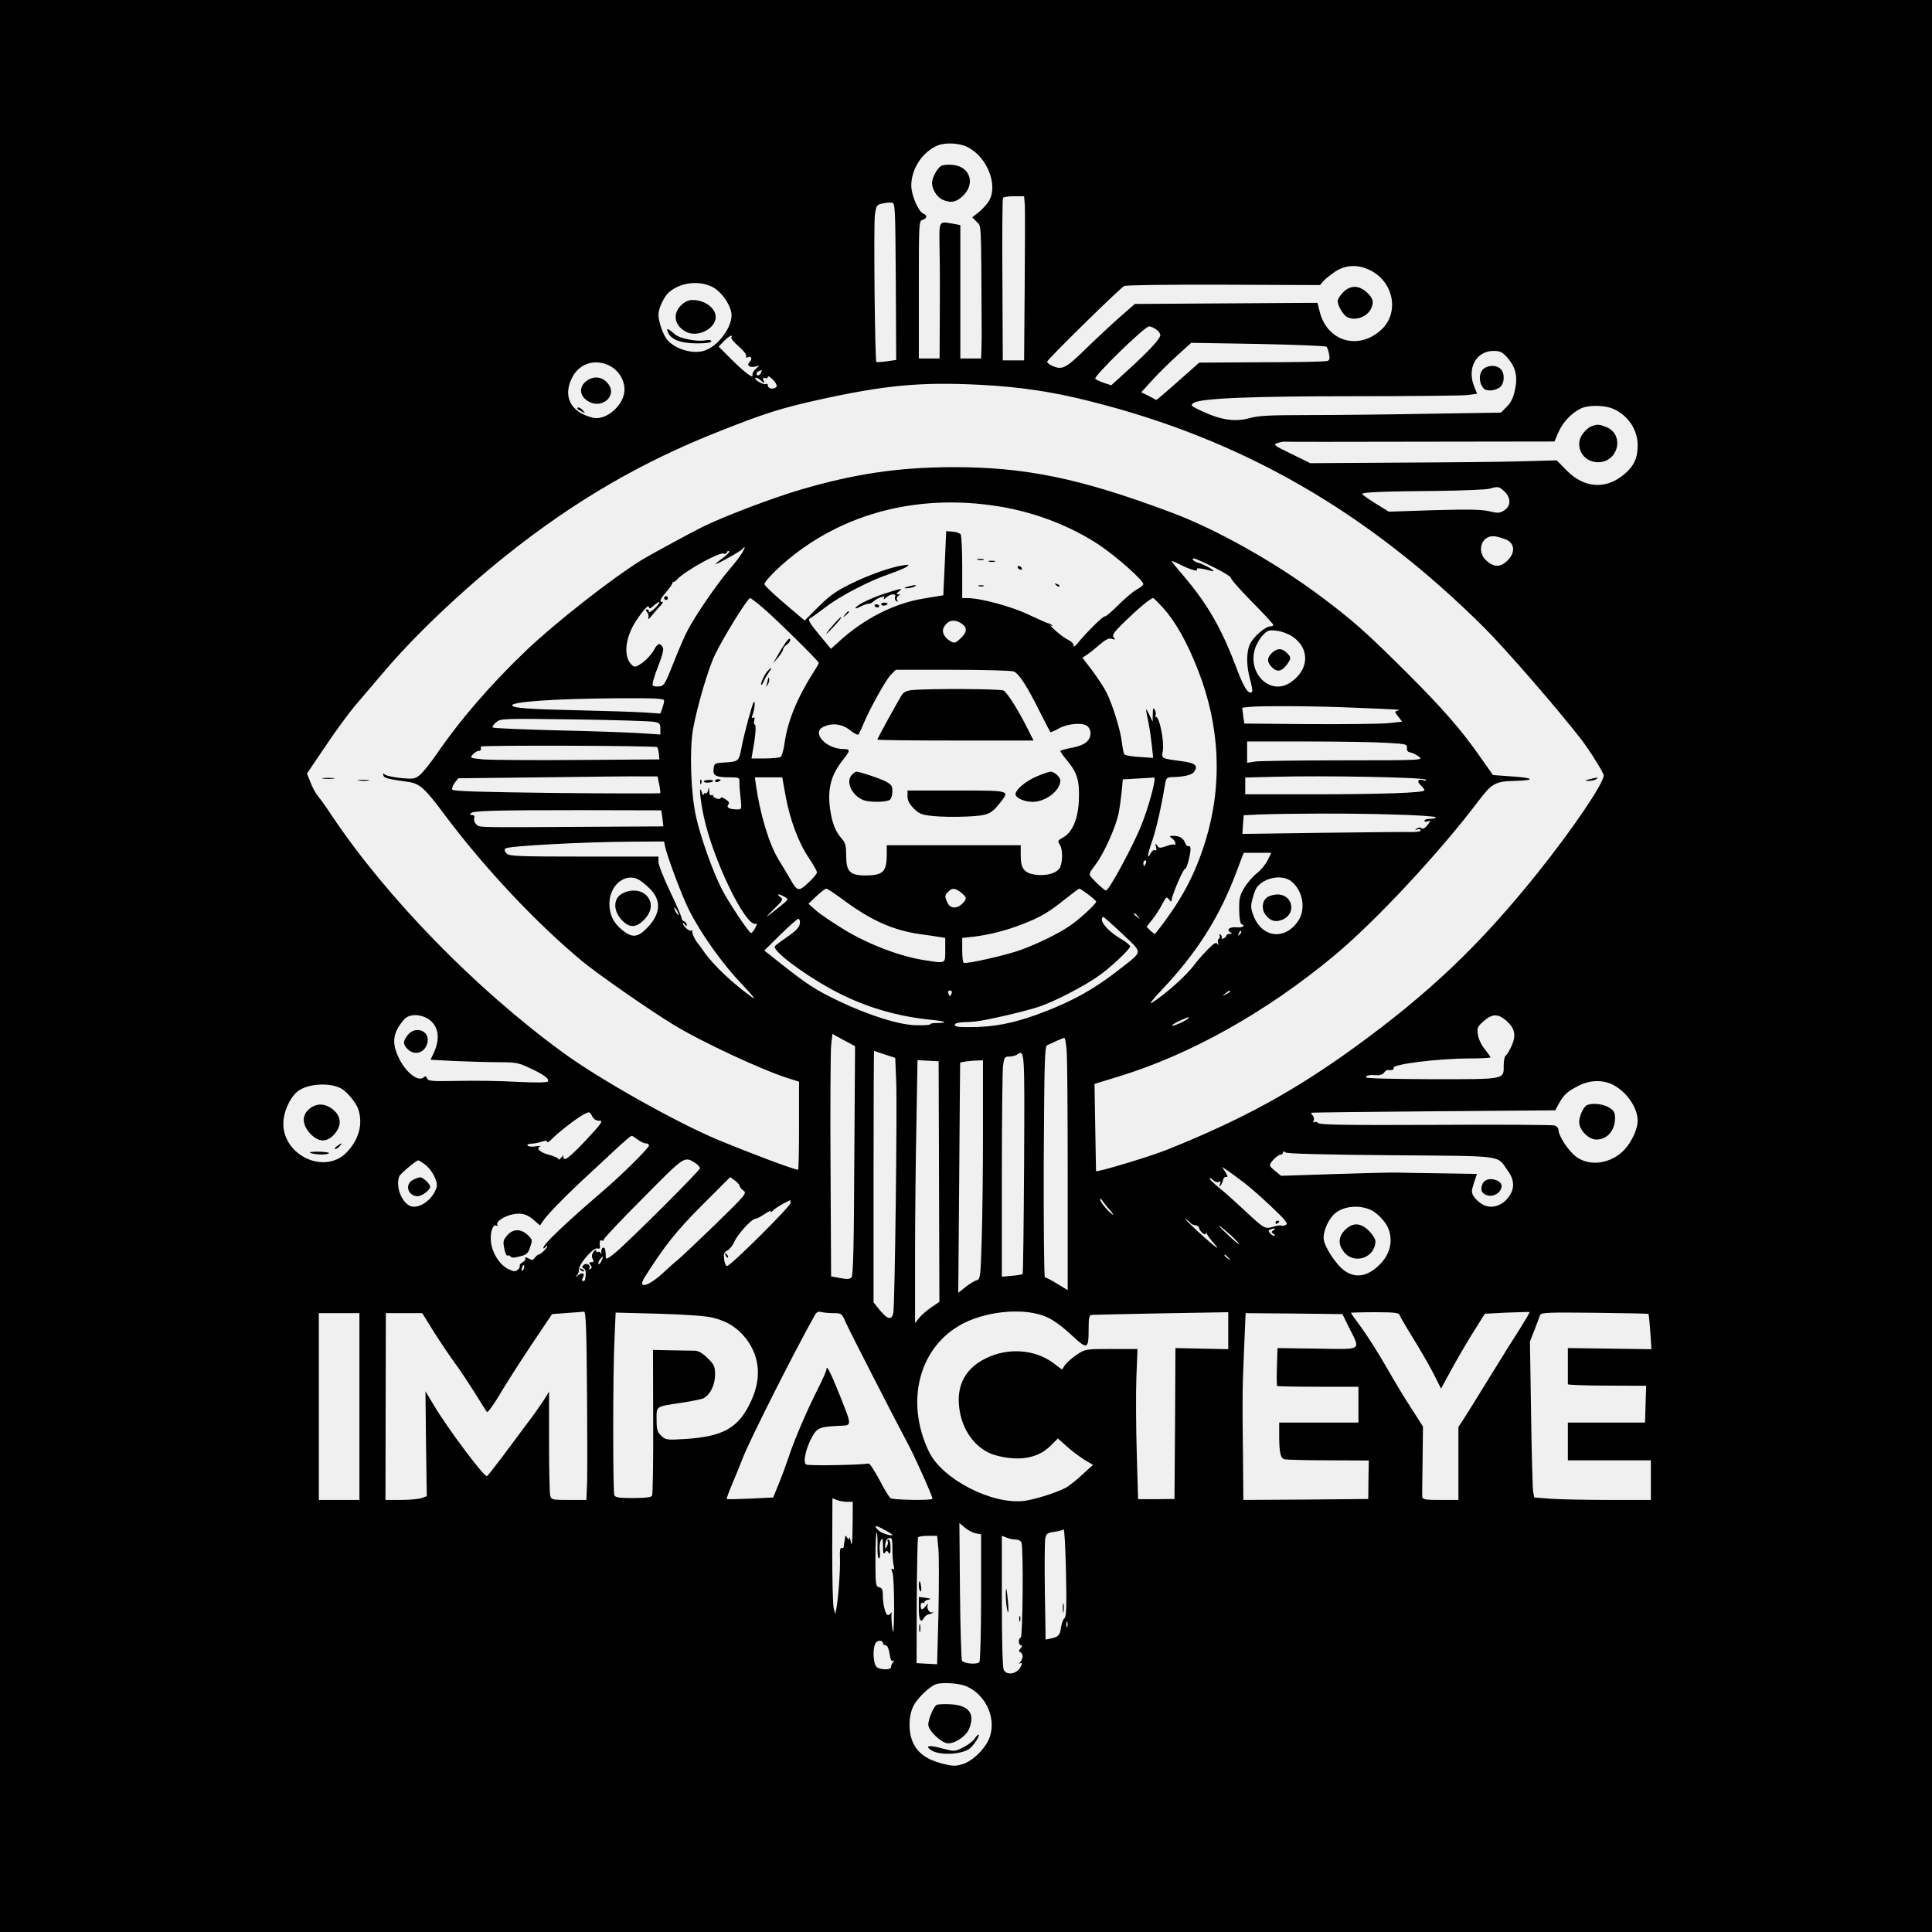
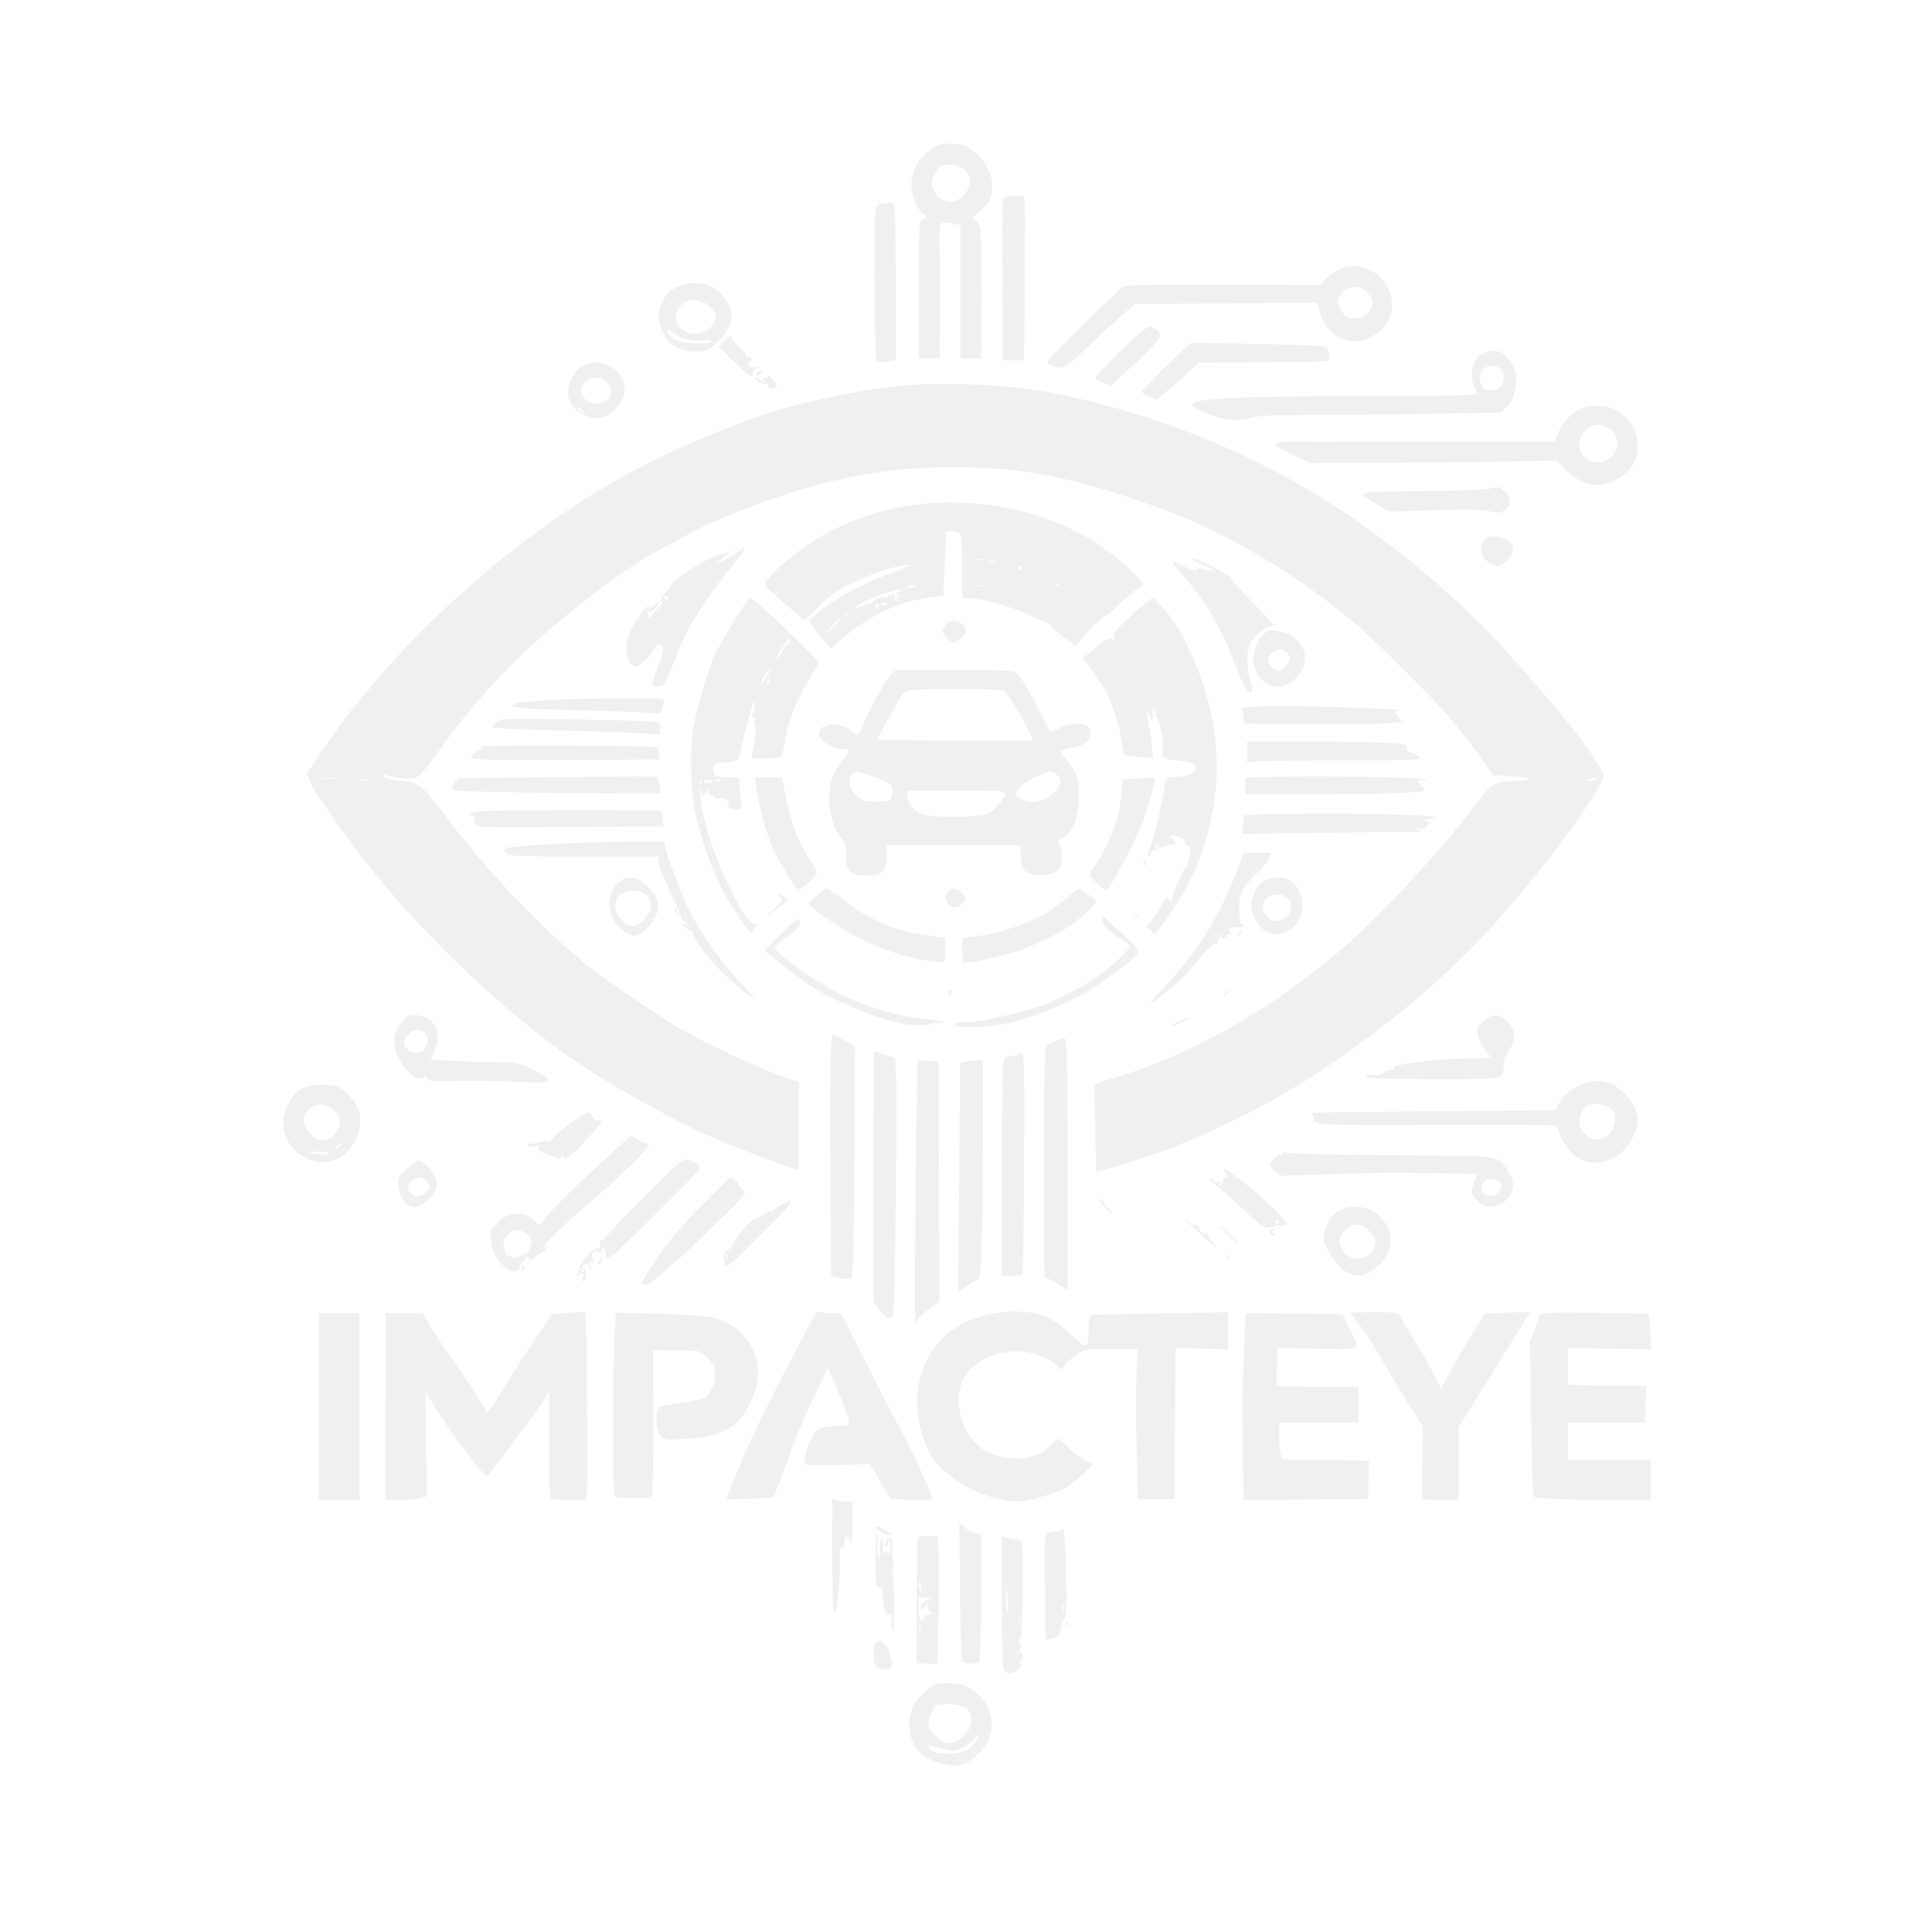
<svg xmlns="http://www.w3.org/2000/svg" version="1.0" width="300pt" height="300pt" viewBox="0 0 1024 1024" preserveAspectRatio="xMidYMid meet">
-   <g transform="translate(0,1024) scale(0.1,-0.1)" fill="#000000" stroke="none">
+   <g transform="translate(0,1024) scale(0.1,-0.1)" fill="#ffffff" stroke="none">
    <path d="M0 5120 l0 -5120 5120 0 5120 0 0 5120 0 5120 -5120 0 -5120 0 0 -5120z m5129 4340 c104 -53 163 -203 112 -286 -11 -18 -35 -44 -54 -59 l-34 -27 24 -24 c25 -25 23 15 26 -564 0 -30 0 -79 -1 -107 l-2 -53 -55 0 -55 0 0 354 0 353 -37 7 c-81 13 -75 24 -73 -146 2 -84 2 -246 1 -360 l-1 -208 -55 0 -55 0 0 364 c0 356 0 365 20 371 24 8 26 23 5 32 -27 10 -65 98 -65 150 0 89 61 180 140 212 42 17 118 13 159 -9z m303 -311 c1 -28 1 -224 -1 -435 l-3 -384 -57 0 -56 0 -2 426 c-2 234 0 430 3 435 3 5 29 9 59 9 l53 0 4 -51z m-684 -401 l2 -416 -51 -7 c-27 -4 -52 -5 -54 -4 -8 8 -15 728 -8 779 7 50 10 55 38 61 17 4 39 6 50 5 20 -1 20 -9 23 -418z m2507 63 c129 -58 165 -223 69 -316 -120 -114 -289 -67 -329 92 l-12 48 -484 -3 -484 -3 -70 -61 c-38 -33 -120 -109 -182 -169 -116 -114 -133 -122 -188 -97 -14 6 -25 16 -25 21 0 11 382 386 408 401 9 5 231 8 527 7 l511 -2 19 22 c11 12 40 35 64 51 54 34 115 37 176 9z m-3481 -91 c45 -22 92 -84 102 -136 13 -69 -70 -183 -147 -204 -61 -17 -149 10 -191 57 -22 24 -48 97 -48 135 0 33 29 96 56 119 60 52 156 64 228 29z m2354 -226 c12 -8 22 -22 22 -30 0 -19 -60 -84 -171 -185 l-89 -81 -37 12 c-21 7 -42 17 -48 22 -12 11 261 277 285 278 9 0 26 -7 38 -16z m-2252 -43 c-3 -5 15 -26 39 -47 26 -22 43 -44 40 -52 -2 -7 0 -10 5 -7 19 12 31 -6 14 -22 -19 -19 -3 -33 30 -26 l21 5 -21 -19 c-11 -10 -18 -25 -16 -32 7 -22 -49 21 -118 91 l-61 61 27 28 c26 27 52 40 40 20z m3155 -49 c4 -4 10 -21 13 -38 5 -23 3 -33 -8 -37 -9 -4 -165 -7 -348 -7 l-332 -2 -81 -72 c-44 -39 -95 -84 -113 -99 l-33 -27 -40 21 -40 20 61 67 c34 37 94 96 133 131 l71 64 355 -6 c195 -4 358 -10 362 -15z m958 -57 c44 -51 56 -98 41 -170 -9 -43 -21 -68 -44 -91 l-31 -31 -385 -6 c-212 -4 -499 -7 -638 -7 -205 0 -264 -3 -312 -17 -75 -20 -149 -9 -248 37 -61 28 -64 32 -46 44 35 25 299 36 855 36 299 0 567 3 596 6 l52 7 -14 35 c-42 98 8 192 101 192 35 0 47 -6 73 -35z m-4759 -43 c48 -24 80 -75 80 -127 0 -80 -96 -166 -168 -149 -118 29 -161 113 -109 214 38 74 121 100 197 62z m804 -37 c-7 -16 -24 -21 -24 -6 0 8 7 13 27 20 1 1 0 -6 -3 -14z m82 -74 c-11 -17 -46 -13 -46 5 0 8 -5 12 -10 9 -12 -8 -65 23 -56 32 3 4 16 -2 28 -13 20 -18 21 -18 15 0 -6 14 -3 17 8 12 8 -3 15 0 15 7 0 6 12 0 26 -15 15 -14 23 -31 20 -37z m1087 9 c205 -11 374 -36 572 -86 807 -202 1471 -584 2090 -1199 111 -110 391 -433 516 -594 45 -59 119 -177 119 -191 0 -41 -164 -284 -349 -515 -308 -385 -577 -640 -974 -928 -321 -232 -594 -381 -987 -539 -97 -39 -377 -123 -381 -115 0 1 -2 106 -4 232 l-4 230 127 39 c378 115 781 340 1140 638 219 181 561 548 770 825 68 90 89 102 187 104 112 3 111 15 -1 23 l-111 8 -64 91 c-105 151 -203 262 -393 452 -214 213 -286 277 -457 405 -241 180 -554 356 -794 445 -483 181 -773 240 -1160 239 -286 -1 -519 -36 -804 -120 -146 -43 -402 -140 -516 -196 -55 -27 -282 -150 -324 -176 -161 -100 -452 -328 -609 -477 -192 -183 -352 -368 -482 -558 -30 -43 -67 -89 -83 -103 -26 -22 -34 -24 -100 -18 -40 4 -78 12 -86 18 -11 9 -13 8 -9 -4 4 -14 23 -19 130 -34 63 -9 89 -32 198 -179 211 -281 483 -570 725 -771 86 -71 362 -263 486 -338 151 -92 476 -243 610 -284 l54 -17 0 -233 c0 -129 -2 -234 -5 -234 -23 1 -247 85 -430 161 -223 94 -630 323 -820 463 -461 337 -929 817 -1220 1251 -29 44 -63 92 -76 107 -12 15 -30 48 -39 73 l-18 45 98 145 c53 80 127 180 164 223 36 42 98 115 138 162 163 194 410 429 653 624 366 292 722 499 1140 663 235 93 322 120 510 162 360 80 551 98 873 81z m3345 -126 c79 -33 132 -110 132 -194 0 -67 -19 -109 -69 -152 -98 -84 -214 -77 -308 19 l-52 53 -183 -5 c-101 -3 -394 -6 -653 -7 l-470 -3 -100 49 c-91 44 -98 49 -76 57 14 5 32 9 40 8 9 -1 334 -1 723 0 l707 1 21 49 c23 52 66 99 115 124 39 21 125 21 173 1z m-574 -439 c35 -33 35 -77 -1 -100 -23 -15 -32 -16 -79 -5 -40 10 -112 11 -293 6 l-240 -8 -71 44 c-38 24 -70 46 -70 50 0 9 111 14 401 16 135 2 259 7 275 12 44 13 49 12 78 -15z m-2674 -80 c188 -31 376 -104 524 -202 93 -62 236 -189 236 -209 0 -5 -15 -18 -34 -28 -19 -10 -63 -47 -98 -82 -35 -35 -67 -63 -72 -61 -9 3 -98 -85 -145 -143 -14 -17 -20 -20 -21 -10 0 8 -12 21 -27 28 -16 7 -46 29 -68 49 -22 20 -33 32 -25 28 8 -5 11 -4 7 0 -4 5 -13 10 -20 11 -7 1 -55 23 -107 47 -90 43 -253 87 -324 87 l-26 0 0 163 c0 89 -4 167 -8 174 -4 7 -23 14 -42 15 l-35 3 -6 -140 c-4 -77 -7 -153 -8 -170 l-1 -30 -103 -17 c-157 -25 -321 -109 -452 -230 l-41 -37 -63 76 c-47 57 -60 78 -50 84 8 4 48 33 89 64 79 60 233 139 340 175 35 12 73 28 84 35 18 13 16 14 -20 8 -63 -9 -182 -51 -280 -100 -71 -35 -108 -61 -165 -118 l-74 -74 -105 89 c-58 49 -106 95 -108 103 -2 8 28 43 66 79 306 288 731 408 1182 333z m2687 -177 c42 -20 44 -69 4 -108 -37 -37 -70 -38 -110 -4 -60 50 -28 143 45 131 18 -3 46 -12 61 -19z m-4054 -69 c-10 -17 -42 -59 -71 -92 -61 -71 -180 -244 -219 -321 -15 -28 -48 -105 -74 -171 -43 -109 -49 -120 -74 -123 -15 -2 -31 0 -35 5 -5 4 7 48 27 98 24 61 32 94 26 104 -16 26 -28 22 -48 -16 -11 -20 -38 -49 -59 -65 -32 -23 -42 -26 -54 -15 -50 41 -41 146 21 239 43 64 67 88 67 67 0 -7 10 -3 25 11 14 13 27 21 30 18 3 -2 -9 -17 -25 -33 -17 -16 -30 -23 -30 -17 0 7 -5 12 -11 12 -8 0 -8 -5 1 -15 7 -8 9 -23 6 -32 -4 -10 6 -2 21 17 16 19 36 43 46 52 9 10 13 18 7 18 -18 0 -11 15 25 57 19 22 32 43 30 47 -3 3 -2 4 1 1 4 -2 14 4 23 14 37 42 223 146 246 137 8 -3 16 0 18 7 2 7 8 9 12 5 4 -3 -12 -20 -36 -37 -23 -17 -39 -31 -36 -31 11 0 137 71 143 81 3 5 7 9 10 9 3 0 -3 -14 -13 -31z m2501 -76 c52 -26 92 -51 90 -55 -3 -5 45 -60 108 -124 62 -63 115 -119 116 -125 2 -5 -5 -9 -15 -9 -27 0 -93 -58 -109 -96 -19 -44 -18 -115 2 -186 9 -32 14 -62 10 -65 -17 -18 -44 23 -81 123 -78 208 -153 340 -278 487 -37 43 -67 80 -67 83 0 2 19 -5 42 -17 54 -28 101 -41 92 -27 -6 10 20 7 81 -9 12 -2 7 4 -12 16 -18 11 -44 23 -58 27 -26 6 -45 24 -26 24 6 0 53 -21 105 -47z m-2390 -215 c68 -58 296 -282 296 -292 0 -3 -15 -29 -34 -58 -81 -128 -131 -250 -147 -363 -5 -38 -15 -73 -22 -77 -6 -4 -44 -8 -83 -8 l-71 0 8 47 c14 76 18 133 9 133 -4 0 -6 10 -2 22 3 14 2 19 -6 14 -9 -5 -9 0 -2 19 10 27 14 72 5 64 -8 -9 -52 -172 -65 -242 -14 -74 -14 -74 -100 -79 -42 -3 -45 -5 -48 -34 -4 -36 12 -44 90 -44 43 0 48 -2 47 -22 -1 -13 2 -51 6 -85 7 -62 6 -63 -18 -63 -40 0 -59 10 -47 25 8 9 4 17 -15 29 -14 9 -25 12 -25 7 0 -5 -9 -7 -20 -4 -11 3 -20 10 -20 15 0 5 -4 6 -10 3 -6 -4 -11 6 -11 22 -2 24 -2 25 -6 5 -2 -12 -9 -20 -14 -17 -5 4 -9 0 -10 -7 -1 -7 -5 -2 -9 12 -17 52 -10 -32 10 -127 48 -228 223 -589 276 -569 8 3 7 -4 -4 -24 -9 -16 -19 -27 -22 -25 -17 10 -123 170 -154 232 -49 95 -113 277 -137 385 -28 127 -35 350 -16 463 22 121 82 325 117 396 53 107 173 299 186 299 4 0 34 -23 68 -52z m2121 0 c66 -74 127 -182 184 -328 118 -299 131 -610 41 -905 -58 -187 -131 -322 -267 -494 -2 -3 -13 5 -25 16 l-21 21 31 39 c17 21 40 57 52 81 21 39 23 41 36 25 10 -14 13 -14 14 -4 0 24 63 170 71 166 7 -5 29 72 29 105 0 12 -5 18 -10 15 -6 -3 -14 5 -19 18 -10 26 -30 37 -64 37 -20 -1 -21 -2 -4 -14 9 -7 17 -19 17 -26 0 -7 -3 -11 -6 -7 -3 3 -23 0 -43 -8 -33 -11 -39 -11 -48 4 -10 13 -10 12 -6 -8 4 -16 3 -22 -5 -17 -6 3 -16 -3 -22 -15 -22 -41 -20 -11 6 61 22 64 49 182 69 303 5 32 10 37 33 38 66 1 108 11 120 27 23 31 10 46 -48 55 -135 19 -123 13 -116 63 6 49 -19 174 -36 174 -5 0 -6 4 -3 10 3 5 1 18 -4 27 -8 15 -11 10 -11 -22 l-1 -40 -19 40 c-20 41 -20 37 -1 -55 5 -25 12 -75 16 -111 l7 -66 -73 5 c-41 2 -77 9 -80 14 -4 6 -9 34 -13 64 -7 65 -50 202 -82 265 -13 26 -47 77 -75 115 l-52 68 23 15 c14 9 44 33 68 54 33 28 49 36 65 31 18 -6 20 -5 10 8 -10 12 0 27 60 85 71 69 136 123 149 123 3 0 27 -24 53 -52z m-1067 -84 c30 -21 28 -45 -7 -78 -24 -23 -32 -26 -49 -17 -36 19 -53 51 -40 75 21 40 57 47 96 20z m1751 -67 c95 -63 91 -177 -9 -244 -103 -71 -226 42 -190 173 7 25 26 59 42 76 26 27 33 30 73 25 25 -2 63 -16 84 -30z m-1476 -186 c28 -11 71 -78 142 -221 26 -52 50 -97 52 -100 2 -2 23 6 45 19 46 26 127 33 152 12 9 -8 16 -24 16 -36 0 -41 -30 -65 -97 -78 -35 -6 -63 -15 -63 -18 0 -4 18 -29 40 -55 50 -61 63 -106 58 -209 -4 -96 -35 -168 -84 -194 -28 -16 -30 -19 -18 -36 16 -22 18 -82 4 -119 -12 -32 -71 -51 -134 -42 -58 9 -76 33 -76 103 l0 53 -355 0 -355 0 0 -47 c0 -94 -19 -113 -114 -113 -81 0 -101 21 -101 103 0 53 -4 70 -21 89 -35 38 -53 83 -64 157 -15 110 3 182 69 265 38 48 39 56 2 56 -94 0 -172 88 -106 118 47 22 99 15 140 -18 21 -17 41 -27 45 -23 3 5 15 28 25 53 35 84 119 235 146 263 l27 27 301 0 c165 0 311 -4 324 -9z m-1853 -155 c0 -8 -5 -27 -10 -41 l-10 -27 -88 6 c-48 3 -199 8 -337 11 -272 6 -352 12 -360 25 -13 20 221 37 558 39 209 1 247 -1 247 -13z m3660 -37 c247 -10 249 -10 227 -16 -16 -4 -16 -7 4 -31 l21 -27 -74 -8 c-40 -4 -228 -6 -418 -5 l-345 3 -6 42 -5 42 35 4 c64 7 361 5 561 -4z m-3712 -75 c28 -5 32 -10 32 -37 l0 -30 -107 7 c-60 4 -258 11 -441 15 -183 5 -336 11 -340 15 -4 4 4 17 18 28 24 20 34 20 415 15 214 -3 405 -9 423 -13z m3879 -111 c106 -6 112 -7 110 -27 -1 -14 4 -22 18 -24 11 -2 31 -12 45 -22 25 -19 22 -20 -396 -20 -232 0 -442 -3 -468 -6 l-46 -7 0 57 0 56 313 0 c171 0 362 -3 424 -7z m-3864 -23 c3 -3 7 -19 9 -35 l3 -30 -430 -3 c-236 -2 -463 0 -503 3 -71 7 -73 7 -56 26 9 10 23 19 31 19 7 0 12 3 12 8 -1 4 -1 11 0 15 1 8 926 5 934 -3z m11 -198 c5 -23 7 -44 5 -46 -2 -2 -250 -2 -551 1 -401 5 -548 9 -551 18 -3 6 3 22 13 36 l19 24 443 5 c244 3 481 6 528 5 l85 0 9 -43z m4061 26 c7 -8 5 -9 -8 -4 -30 10 -40 -4 -18 -25 12 -11 21 -23 21 -28 0 -13 -229 -21 -602 -21 l-348 0 0 45 0 44 158 4 c272 7 786 -3 797 -15z m-3392 -82 c22 -126 70 -255 124 -333 23 -35 43 -69 43 -77 0 -7 -21 -32 -46 -55 -51 -48 -58 -47 -97 22 -13 23 -41 69 -61 102 -50 82 -98 241 -120 398 l-5 37 73 0 72 0 17 -94z m1957 91 c0 -36 -31 -148 -67 -242 -42 -109 -175 -355 -191 -355 -8 1 -49 37 -75 67 -18 20 -17 22 22 74 43 57 105 196 120 269 5 25 12 75 16 112 l6 67 67 4 c37 2 75 4 85 5 9 1 17 1 17 -1z m-2609 -214 l5 -43 -375 -2 c-624 -4 -596 -4 -615 11 -10 8 -15 23 -13 33 4 12 0 18 -11 18 -10 0 -13 3 -6 10 13 13 118 16 589 16 l420 -1 6 -42z m3872 20 c125 -3 227 -10 227 -15 0 -4 -13 -8 -30 -8 -16 0 -30 -4 -30 -10 0 -5 7 -7 15 -4 20 8 19 2 -3 -24 -12 -13 -22 -18 -28 -12 -6 6 -15 5 -24 -1 -13 -9 -12 -10 3 -5 9 3 17 1 17 -5 0 -6 -21 -9 -47 -9 -27 1 -239 -1 -473 -4 l-425 -6 3 49 4 50 81 4 c167 6 491 7 710 0z m-3858 -170 c13 -57 89 -261 126 -334 62 -125 176 -285 278 -392 62 -65 82 -91 56 -72 -105 76 -201 167 -252 238 -12 18 -26 37 -31 43 -18 20 -36 59 -33 69 1 6 0 7 -4 3 -8 -8 -45 22 -45 37 0 5 5 3 10 -5 7 -10 10 -11 10 -2 0 7 -6 15 -13 18 -8 3 -14 10 -14 17 0 7 -27 70 -61 141 -34 71 -62 142 -62 157 l0 29 -394 0 c-352 0 -396 2 -411 16 -11 12 -13 20 -6 27 13 13 401 34 658 36 l183 1 5 -27z m3194 -72 c-10 -21 -36 -53 -58 -70 -22 -17 -52 -53 -67 -78 -24 -41 -27 -58 -26 -118 0 -38 6 -71 12 -73 24 -8 7 -20 -25 -17 -37 3 -57 -11 -34 -26 11 -7 10 -9 -3 -9 -10 0 -18 -4 -18 -9 0 -5 -7 -12 -16 -15 -8 -3 -12 -2 -9 3 3 5 0 13 -6 17 -7 4 -9 3 -5 -4 3 -6 2 -13 -3 -17 -6 -3 -8 -13 -5 -23 4 -13 3 -14 -4 -4 -7 10 -20 2 -55 -35 -25 -26 -56 -61 -68 -78 -43 -58 -154 -156 -224 -200 -17 -11 6 20 55 71 185 196 305 385 395 627 l37 97 73 0 73 0 -19 -39z m-645 -16 c-4 -8 -8 -15 -10 -15 -2 0 -4 7 -4 15 0 8 4 15 10 15 5 0 7 -7 4 -15z m-2691 -86 c12 -6 39 -27 59 -47 65 -62 61 -136 -13 -211 -49 -51 -80 -53 -133 -9 -45 37 -66 81 -66 138 0 97 82 165 153 129z m3461 -10 c62 -49 79 -149 36 -211 -70 -103 -191 -89 -236 28 -15 40 -16 53 -5 92 7 26 17 53 24 61 43 52 134 67 181 30z m-2375 -98 c148 -110 264 -161 406 -182 39 -5 85 -12 103 -15 l32 -5 0 -64 c0 -75 5 -72 -111 -54 -126 19 -294 83 -420 159 -64 39 -134 86 -155 105 l-39 35 42 40 c23 22 47 40 53 40 5 0 46 -27 89 -59z m625 38 c31 -25 32 -33 6 -59 -28 -28 -64 -26 -78 5 -16 34 -15 40 4 59 21 21 36 20 68 -5z m674 -10 c23 -17 42 -34 42 -38 0 -12 -93 -97 -141 -129 -64 -43 -169 -94 -259 -127 -78 -28 -289 -76 -302 -68 -5 2 -8 33 -8 68 l0 64 58 6 c83 10 176 33 262 67 95 37 138 62 225 132 39 31 72 56 76 56 3 0 24 -14 47 -31z m-1610 -12 c23 -13 23 -13 -20 -48 -84 -68 -92 -72 -39 -20 52 50 54 54 36 67 -23 17 -8 18 23 1z m-568 -77 c6 -11 8 -20 6 -20 -3 0 -10 9 -16 20 -6 11 -8 20 -6 20 3 0 10 -9 16 -20z m2441 -27 c13 -16 12 -17 -3 -4 -10 7 -18 15 -18 17 0 8 8 3 21 -13z m-82 -93 c108 -102 108 -90 1 -175 -149 -118 -269 -185 -455 -253 -128 -46 -225 -65 -348 -66 -63 -1 -87 2 -87 12 0 7 16 13 43 14 23 0 53 2 67 4 54 5 270 55 339 79 81 27 241 110 316 164 64 45 165 141 165 155 0 6 -23 25 -51 41 -54 32 -99 77 -99 101 0 8 3 14 8 14 4 -1 49 -41 101 -90z m-1709 62 c0 -25 -17 -43 -75 -83 -27 -19 -53 -38 -58 -44 -16 -21 145 -144 301 -229 165 -90 339 -143 535 -162 71 -7 84 -16 23 -16 -20 0 -36 -3 -36 -7 0 -4 -33 -6 -73 -5 -90 1 -252 52 -413 129 -119 57 -170 90 -306 198 l-87 69 85 84 c47 46 90 84 95 84 5 0 9 -8 9 -18z m2331 -65 c-10 -9 -11 -8 -5 6 3 10 9 15 12 12 3 -3 0 -11 -7 -18z m-1527 -312 c-4 -8 -7 -15 -9 -15 -2 0 -5 7 -9 15 -3 9 0 15 9 15 9 0 12 -6 9 -15z m1476 10 c0 -2 -10 -9 -22 -15 -22 -11 -22 -10 -4 4 21 17 26 19 26 11z m-4260 -140 c61 -32 77 -101 41 -181 l-19 -41 136 -7 c74 -3 178 -6 229 -6 85 0 102 -3 161 -31 74 -34 105 -57 96 -71 -4 -6 -64 -7 -163 -2 -86 5 -227 7 -313 5 -139 -3 -159 -1 -164 13 -5 13 -10 14 -20 5 -26 -22 -84 20 -121 86 -50 92 -45 149 20 223 24 26 74 29 117 7z m5724 -15 c45 -40 53 -77 28 -133 -11 -25 -25 -48 -31 -51 -6 -4 -11 -27 -11 -51 0 -78 14 -75 -381 -75 -216 1 -349 4 -349 10 0 11 21 14 60 11 13 -1 30 5 36 14 6 9 16 15 20 14 20 -3 35 2 30 10 -12 20 235 51 407 51 59 0 107 3 107 6 0 3 -14 22 -31 44 -18 22 -33 54 -36 77 -5 35 -2 42 31 71 46 40 76 40 120 2z m-1684 15 c0 -8 -82 -47 -87 -41 -3 3 14 14 38 25 52 23 49 22 49 16z m-1772 -757 c-2 -460 -6 -610 -15 -619 -9 -9 -25 -10 -60 -3 l-48 9 -3 580 c-2 319 0 608 3 642 l7 63 60 -33 60 -32 -4 -607z m1125 590 c4 -35 6 -336 6 -670 l0 -606 -56 34 c-31 19 -60 34 -65 34 -4 0 -7 275 -6 611 3 532 5 613 18 619 31 15 85 39 91 39 4 1 9 -27 12 -61z m-963 -27 l55 -18 5 -124 c6 -138 -7 -1176 -15 -1225 -7 -43 -30 -39 -71 11 l-34 42 0 667 c0 366 1 666 3 666 1 0 27 -9 57 -19z m738 -575 c-2 -321 -5 -586 -8 -589 -3 -2 -29 -7 -57 -9 l-53 -5 0 531 c0 292 3 555 6 584 6 48 9 52 33 52 14 0 33 5 41 10 41 27 41 36 38 -574z m-451 -98 l2 -638 -44 -30 c-24 -16 -53 -42 -64 -56 l-21 -27 0 350 c0 192 3 506 7 697 l6 347 56 -3 56 -3 2 -637z m233 265 c0 -208 -3 -469 -7 -580 -6 -194 -7 -203 -27 -209 -12 -3 -38 -19 -59 -36 l-38 -30 5 609 c2 334 5 609 5 610 2 4 48 10 84 12 l37 1 0 -377z m3338 248 c74 -38 132 -122 132 -191 0 -38 -23 -93 -56 -137 -66 -86 -188 -112 -267 -56 -41 28 -96 111 -97 145 0 10 -10 20 -22 23 -13 3 -296 5 -629 3 -471 -2 -609 0 -621 9 -8 7 -19 9 -23 5 -5 -4 -6 0 -2 9 3 9 0 22 -6 28 -6 6 -9 12 -7 13 3 2 295 5 649 8 l644 5 19 35 c26 47 44 64 102 94 60 32 130 34 184 7z m-6740 -20 c31 -17 79 -75 91 -110 25 -77 5 -157 -58 -225 -121 -132 -359 -12 -338 170 7 63 46 135 87 158 57 34 163 37 218 7z m1368 -171 c23 0 15 -11 -71 -104 -60 -64 -103 -102 -111 -99 -8 3 -11 10 -8 17 3 6 -2 2 -10 -8 -9 -11 -16 -15 -16 -10 0 6 -22 16 -49 23 -48 12 -72 34 -48 45 7 3 -4 3 -24 0 -20 -3 -39 -1 -43 4 -3 5 4 10 17 10 12 0 37 4 55 10 23 8 32 7 32 0 0 -6 10 0 23 13 31 33 136 115 172 133 29 15 30 15 43 -9 8 -17 21 -25 38 -25z m204 -100 c14 -11 33 -20 43 -20 9 0 17 -5 17 -11 0 -13 -143 -155 -241 -239 -203 -174 -319 -285 -319 -303 0 -7 4 -6 10 3 5 8 10 10 10 5 0 -11 -35 -45 -47 -45 -3 0 -11 -7 -18 -16 -10 -14 -15 -15 -34 -4 -14 7 -21 8 -17 1 4 -5 -3 -15 -14 -21 -11 -6 -18 -15 -15 -19 2 -5 -2 -14 -11 -21 -12 -11 -21 -10 -49 3 -46 22 -87 86 -93 146 -5 51 11 96 30 85 6 -4 8 -3 4 4 -10 17 41 50 89 57 46 7 73 -2 113 -39 l24 -21 21 30 c22 32 131 143 237 240 36 33 100 93 143 133 42 39 80 72 85 72 4 0 18 -9 32 -20z m3993 -83 c614 -5 558 2 618 -81 37 -50 38 -97 4 -142 -35 -46 -90 -62 -133 -40 -18 9 -39 28 -49 42 -15 23 -15 30 -1 74 l16 48 -182 3 c-99 1 -208 3 -241 4 -33 1 -185 -3 -337 -8 l-278 -9 -29 24 c-17 12 -30 27 -30 32 -1 14 41 56 56 56 7 0 13 5 13 11 0 8 4 8 13 1 8 -7 203 -12 560 -15z m-3685 -43 c12 -8 22 -20 22 -26 0 -12 -370 -381 -448 -447 -40 -33 -51 -38 -51 -24 -1 41 -5 53 -15 50 -6 -2 -10 -13 -9 -23 1 -10 0 -13 -3 -6 -3 6 -10 10 -15 6 -5 -3 -9 0 -9 7 0 7 -6 4 -14 -6 -10 -14 -11 -25 -5 -37 8 -14 6 -18 -7 -18 -13 0 -14 -3 -5 -14 9 -11 9 -16 0 -22 -7 -4 -9 -3 -6 3 11 17 -16 33 -30 18 -9 -10 -9 -14 1 -18 11 -5 14 -23 7 -59 0 -5 -6 -8 -11 -8 -7 0 -7 6 0 20 13 24 -7 28 -30 8 -12 -11 -12 -10 -2 3 7 9 12 21 10 25 -7 27 77 125 99 117 9 -4 14 0 13 8 -4 27 0 40 10 34 6 -3 10 -1 10 5 0 6 94 106 209 221 225 227 217 222 279 183z m-1437 -5 c38 -27 72 -93 63 -122 -20 -68 -99 -121 -144 -97 -45 24 -73 104 -54 155 6 14 90 85 101 85 3 0 18 -9 34 -21z m4342 -97 c32 -24 99 -83 148 -130 73 -69 87 -87 75 -94 -9 -5 -20 -7 -24 -4 -5 3 -25 0 -44 -6 -44 -13 -46 -12 -152 87 -47 44 -107 98 -135 120 -27 22 -50 44 -50 49 -1 5 8 1 18 -8 11 -10 25 -15 32 -10 9 5 10 2 5 -12 -5 -12 -4 -15 2 -9 6 6 12 19 14 30 2 11 10 19 18 17 9 -2 8 5 -5 25 l-18 28 29 -19 c16 -11 55 -39 87 -64z m-2673 -17 c0 -6 9 -17 20 -25 20 -14 13 -22 -149 -180 -94 -91 -182 -174 -196 -185 -14 -11 -51 -44 -82 -73 -78 -72 -136 -86 -97 -23 104 165 169 247 306 384 l148 148 25 -18 c13 -10 25 -23 25 -28z m1958 -123 c36 -41 25 -40 -13 0 -19 21 -35 43 -34 50 0 7 5 5 12 -6 7 -10 22 -30 35 -44z m-1688 32 c0 -18 -318 -334 -336 -334 -7 0 -14 16 -16 36 -3 29 0 38 17 46 11 5 28 26 37 46 17 40 92 122 111 122 7 0 30 12 51 26 21 15 35 20 31 13 -5 -8 0 -6 11 4 15 15 47 34 92 56 1 0 2 -6 2 -15z m3080 -39 c34 -18 77 -64 89 -98 25 -64 9 -132 -42 -185 -63 -66 -128 -80 -188 -39 -44 29 -107 124 -113 168 -5 43 28 115 65 142 50 37 130 41 189 12z m-959 -68 c3 -5 15 -10 25 -11 10 -2 19 -7 19 -13 0 -16 35 -47 36 -31 0 9 2 8 6 -2 3 -8 20 -31 37 -50 52 -57 -17 -2 -119 95 -27 26 -41 42 -30 34 11 -8 23 -18 26 -22z m214 -65 c25 -24 45 -45 43 -47 -2 -2 -30 22 -63 53 -33 31 -53 52 -44 46 9 -5 38 -29 64 -52z m225 28 c-13 -9 -13 -11 0 -20 8 -5 10 -10 4 -10 -6 0 -17 6 -23 14 -9 11 -9 15 1 19 22 9 34 7 18 -3z m-239 -147 c13 -16 12 -17 -3 -4 -10 7 -18 15 -18 17 0 8 8 3 21 -13z m-3324 -18 c-7 -13 -14 -20 -15 -14 -2 5 2 16 8 24 18 21 20 18 7 -10z m-415 -47 c-8 -8 -9 -4 -5 13 4 13 8 18 11 10 2 -7 -1 -18 -6 -23z m339 -620 c2 -222 2 -447 1 -500 l-4 -98 -93 0 c-88 0 -93 1 -99 23 -3 12 -6 141 -6 286 l0 265 -31 -50 c-18 -27 -57 -83 -89 -124 -31 -41 -89 -119 -128 -172 -40 -53 -76 -99 -81 -102 -13 -8 -209 254 -281 375 l-45 75 3 -278 4 -278 -27 -10 c-14 -5 -64 -10 -109 -10 l-83 0 1 495 1 495 96 0 97 0 57 -92 c32 -51 81 -124 109 -163 29 -38 78 -113 111 -165 32 -52 62 -99 66 -104 4 -4 32 34 63 85 30 52 106 171 168 264 l114 170 79 6 c44 3 85 6 91 7 9 2 13 -106 15 -400z m1307 392 c42 0 44 -1 66 -52 20 -45 267 -527 319 -623 42 -77 144 -304 139 -309 -9 -10 -206 -6 -221 3 -8 5 -35 49 -60 98 -26 48 -51 87 -57 86 -44 -8 -322 -13 -332 -5 -18 12 1 92 34 149 26 46 40 51 144 56 67 3 67 -5 -1 167 -48 119 -69 160 -69 131 0 -8 -20 -52 -44 -100 -58 -114 -129 -280 -155 -361 -12 -36 -35 -99 -52 -141 l-31 -76 -122 -6 c-66 -3 -123 -4 -124 -2 -2 2 12 41 32 87 19 46 44 106 54 133 40 101 272 561 380 753 10 18 19 22 35 18 12 -3 41 -6 65 -6z m1133 -22 c32 -14 87 -55 128 -94 85 -79 91 -77 91 34 0 61 3 72 18 73 9 1 176 4 370 8 l352 6 0 -98 0 -98 -140 3 -140 3 -2 -400 -3 -400 -96 -1 -97 0 -7 245 c-4 136 -5 315 -2 399 l6 152 -138 0 c-138 0 -138 0 -185 -31 -26 -18 -54 -42 -62 -55 l-15 -23 -44 33 c-96 74 -242 85 -359 27 -105 -51 -154 -137 -143 -251 11 -128 89 -234 193 -263 122 -34 224 -17 290 48 l41 41 49 -44 c27 -24 69 -55 93 -70 l44 -26 -59 -54 c-32 -30 -72 -61 -88 -69 -51 -26 -162 -61 -218 -68 -169 -21 -432 114 -503 258 -132 271 -52 566 185 685 135 67 331 81 441 30z m1867 12 c3 -8 34 -62 70 -120 36 -58 85 -142 108 -187 l42 -83 63 116 c35 63 88 153 117 198 l52 83 118 6 c64 2 118 4 119 3 2 -2 -20 -38 -47 -82 -28 -43 -101 -160 -162 -259 -61 -99 -123 -200 -139 -224 l-29 -44 0 -194 0 -193 -95 0 c-83 0 -95 2 -97 18 0 9 0 97 2 194 l2 177 -58 91 c-33 49 -93 149 -134 221 -41 72 -101 166 -132 209 -32 43 -58 80 -58 82 0 1 57 3 127 3 103 0 127 -3 131 -15z m1319 6 c2 -1 6 -44 10 -95 l6 -92 -221 3 -222 3 0 -92 c0 -51 0 -96 0 -100 0 -3 93 -7 207 -7 l208 -1 -3 -97 -3 -98 -205 0 -204 0 0 -100 0 -100 220 0 220 0 0 -105 0 -105 -218 0 c-121 0 -260 3 -310 6 l-90 7 -6 31 c-3 17 -8 203 -11 414 l-6 382 25 63 c13 34 26 69 29 77 4 13 43 15 288 12 156 -2 285 -4 286 -6z m-6832 -491 l0 -495 -107 0 -108 0 0 495 0 495 108 0 107 0 0 -495z m1877 470 c76 -19 128 -54 173 -111 73 -97 82 -210 25 -332 -65 -140 -146 -186 -348 -199 -98 -6 -104 -5 -127 17 -21 20 -25 32 -25 86 0 73 -7 68 131 89 55 8 109 19 120 25 34 19 59 71 59 124 0 43 -4 53 -39 87 -26 26 -48 39 -67 40 -16 0 -73 1 -126 2 l-97 2 1 -380 c1 -210 -2 -386 -6 -393 -5 -8 -38 -12 -101 -12 -75 0 -94 3 -99 16 -8 21 -8 656 1 829 l6 138 231 -6 c155 -5 250 -12 288 -22z m3370 -55 c60 -120 72 -112 -171 -108 l-210 3 -3 -98 c-2 -54 -1 -101 1 -103 2 -2 100 -4 218 -4 l213 0 0 -95 0 -95 -210 0 -210 0 0 -72 c0 -85 7 -115 26 -122 8 -3 112 -6 232 -6 l217 -1 -2 -102 -1 -102 -331 -3 -331 -2 -2 242 c-4 321 -3 342 6 561 l8 187 257 -2 256 -3 37 -75z m-2661 -920 l29 0 -1 -127 c-1 -86 -4 -115 -9 -88 -4 22 -8 33 -9 25 -1 -13 -2 -13 -11 0 -9 13 -10 13 -11 0 -1 -8 -2 -19 -4 -25 -1 -5 -3 -16 -3 -23 -1 -7 -7 -10 -12 -7 -7 4 -10 -16 -8 -57 2 -65 -9 -211 -19 -263 l-6 -30 -8 30 c-5 17 -8 155 -8 307 l1 277 25 -10 c13 -5 38 -9 54 -9z m680 -167 l29 -5 0 -332 c0 -182 -4 -337 -9 -345 -9 -14 -76 -10 -92 6 -4 4 -9 171 -11 369 l-3 362 29 -25 c16 -13 42 -27 57 -30z m-441 -8 c0 -9 -57 8 -72 22 -32 29 -19 32 27 6 25 -13 45 -26 45 -28z m912 -442 c-8 -6 -16 -30 -19 -52 -5 -40 -15 -48 -60 -57 l-21 -4 -4 252 c-2 139 -1 267 2 283 5 26 11 31 48 36 23 3 45 9 49 13 5 4 10 -97 13 -226 4 -187 2 -235 -8 -245z m-991 382 c-1 -37 2 -65 7 -65 6 0 8 17 5 39 -3 21 0 47 6 57 8 16 10 10 11 -31 0 -36 3 -46 10 -35 9 13 11 13 20 0 7 -11 10 -4 10 28 0 23 -5 42 -11 42 -5 0 -7 -4 -4 -10 3 -5 1 -18 -5 -27 -9 -15 -10 -13 -8 12 2 19 9 31 21 33 15 3 17 -5 17 -60 0 -35 3 -74 7 -87 4 -17 3 -22 -5 -17 -9 5 -9 0 -2 -19 6 -15 9 -99 9 -188 -1 -113 -4 -147 -9 -112 -4 28 -6 61 -5 75 1 14 0 19 -2 13 -2 -7 -10 -13 -17 -13 -14 0 -28 62 -27 114 0 20 -5 30 -19 33 -19 5 -20 15 -20 151 0 80 3 142 7 139 3 -4 5 -36 4 -72z m323 -17 c3 -40 3 -193 0 -340 l-7 -269 -55 3 -54 3 1 329 c1 181 4 333 7 338 3 4 27 8 53 8 l48 0 7 -72z m411 52 c12 0 26 -7 29 -16 11 -28 7 -504 -4 -504 -5 0 -10 -9 -10 -20 0 -11 5 -20 11 -20 8 0 7 -6 -2 -17 -11 -13 -11 -17 -1 -20 6 -3 12 -12 12 -22 0 -9 -6 -23 -12 -30 -10 -11 -10 -12 -1 -7 9 5 11 2 6 -11 -15 -43 -74 -58 -93 -24 -6 13 -10 146 -10 365 l0 346 26 -10 c14 -6 36 -10 49 -10z m272 -462 c-3 -7 -5 -2 -5 12 0 14 2 19 5 13 2 -7 2 -19 0 -25z m-977 -89 c0 -5 6 -9 14 -9 9 0 16 -17 21 -45 4 -31 10 -43 18 -38 9 5 9 3 0 -8 -6 -8 -11 -18 -10 -24 3 -17 -59 -17 -77 0 -18 19 -22 95 -6 125 10 19 40 18 40 -1z m445 -228 c97 -44 152 -158 124 -258 -17 -62 -89 -136 -149 -154 -36 -11 -52 -10 -108 4 -80 21 -128 56 -153 111 -25 56 -25 138 2 193 19 40 84 103 119 116 34 12 127 6 165 -12z" />
    <path d="M4987 9360 c-21 -14 -47 -62 -47 -90 0 -33 26 -75 55 -88 44 -20 75 -14 111 22 65 65 34 154 -56 162 -25 3 -53 0 -63 -6z" />
    <path d="M7119 8691 c-16 -16 -29 -37 -29 -46 0 -25 28 -73 49 -85 45 -24 111 1 130 49 15 34 5 58 -35 90 -38 30 -80 27 -115 -8z" />
    <path d="M3609 8621 c-46 -46 -34 -108 28 -140 50 -26 128 2 151 54 25 54 -39 115 -118 115 -21 0 -41 -9 -61 -29z" />
    <path d="M3541 8477 c17 -38 69 -57 154 -57 48 0 75 4 75 11 0 7 -12 9 -33 5 -45 -8 -136 10 -161 33 -37 33 -47 35 -35 8z" />
    <path d="M7854 8275 c-17 -26 -13 -67 8 -92 14 -18 59 -16 86 3 26 18 30 74 6 98 -25 26 -81 20 -100 -9z" />
    <path d="M3106 8219 c-35 -28 -35 -70 0 -98 79 -62 179 25 109 94 -30 31 -73 32 -109 4z" />
    <path d="M3060 8075 c0 -2 10 -10 23 -16 20 -11 21 -11 8 4 -13 16 -31 23 -31 12z" />
    <path d="M1713 6113 c15 -2 39 -2 55 0 15 2 2 4 -28 4 -30 0 -43 -2 -27 -4z" />
    <path d="M8425 6110 c-28 -7 -28 -8 -5 -9 14 0 32 4 40 9 17 11 8 11 -35 0z" />
    <path d="M1903 6103 c15 -2 37 -2 50 0 12 2 0 4 -28 4 -27 0 -38 -2 -22 -4z" />
    <path d="M8434 7980 c-12 -4 -31 -21 -43 -36 -50 -64 -5 -154 79 -154 107 0 142 145 45 186 -39 16 -51 16 -81 4z" />
    <path d="M5183 7273 c9 -2 23 -2 30 0 6 3 -1 5 -18 5 -16 0 -22 -2 -12 -5z" />
    <path d="M5243 7263 c9 -2 23 -2 30 0 6 3 -1 5 -18 5 -16 0 -22 -2 -12 -5z" />
    <path d="M5395 7230 c3 -5 11 -10 16 -10 6 0 7 5 4 10 -3 6 -11 10 -16 10 -6 0 -7 -4 -4 -10z" />
    <path d="M5597 7139 c7 -7 15 -10 18 -7 3 3 -2 9 -12 12 -14 6 -15 5 -6 -5z" />
    <path d="M4810 7130 c-20 -6 -21 -8 -5 -8 11 0 29 3 40 8 25 11 -1 11 -35 0z" />
    <path d="M5188 7133 c6 -2 18 -2 25 0 6 3 1 5 -13 5 -14 0 -19 -2 -12 -5z" />
    <path d="M4695 7096 c-77 -25 -150 -60 -160 -77 -4 -6 7 -4 23 5 17 9 38 16 46 16 8 0 21 6 28 14 8 7 24 17 37 21 18 5 22 4 16 -6 -5 -8 1 -6 12 4 24 21 55 23 47 3 -3 -8 0 -17 7 -22 8 -5 10 -3 4 6 -4 7 -2 16 6 21 12 7 11 9 -1 9 -11 1 -10 4 4 15 26 19 15 18 -69 -9z" />
    <path d="M4670 7038 c0 -4 6 -8 14 -8 8 0 17 4 20 8 2 4 -4 8 -15 8 -10 0 -19 -4 -19 -8z" />
    <path d="M4636 7028 c3 -4 9 -8 15 -8 5 0 9 4 9 8 0 5 -7 9 -15 9 -8 0 -12 -4 -9 -9z" />
    <path d="M4479 6983 c-13 -16 -12 -17 4 -4 16 13 21 21 13 21 -2 0 -10 -8 -17 -17z" />
    <path d="M4424 6937 c-45 -51 -61 -76 -23 -37 19 19 40 43 48 53 23 29 6 19 -25 -16z" />
    <path d="M3520 7070 c0 -5 5 -10 10 -10 6 0 10 5 10 10 0 6 -4 10 -10 10 -5 0 -10 -4 -10 -10z" />
    <path d="M4164 6834 c-11 -16 -31 -47 -43 -69 l-23 -40 26 30 c14 17 26 35 26 42 0 6 9 19 21 27 12 8 19 20 17 27 -3 8 -12 1 -24 -17z" />
    <path d="M4067 6682 c-16 -18 -40 -72 -32 -72 3 0 10 10 15 23 5 12 17 32 26 45 19 26 14 29 -9 4z" />
    <path d="M4071 6643 c-1 -6 -4 -20 -7 -30 -5 -17 -5 -17 6 0 6 10 9 23 6 30 -3 9 -5 9 -5 0z" />
    <path d="M3711 6094 c0 -11 3 -14 6 -6 3 7 2 16 -1 19 -3 4 -6 -2 -5 -13z" />
    <path d="M3730 6098 c0 -4 11 -7 25 -6 33 3 33 16 0 14 -14 0 -25 -4 -25 -8z" />
    <path d="M3790 6100 c0 -5 7 -7 15 -4 8 4 15 8 15 10 0 2 -7 4 -15 4 -8 0 -15 -4 -15 -10z" />
    <path d="M6742 6780 c-28 -27 -28 -51 2 -79 27 -26 52 -19 80 21 20 29 20 34 -4 58 -26 26 -50 25 -78 0z" />
    <path d="M4840 6583 c-34 -3 -49 -10 -60 -26 -24 -39 -130 -231 -130 -237 0 -3 186 -5 414 -5 l414 0 -30 60 c-51 102 -110 195 -129 205 -16 9 -376 11 -479 3z" />
    <path d="M4516 6134 c-36 -35 -2 -111 61 -135 35 -13 127 -11 141 3 7 7 12 27 12 45 0 28 -6 35 -37 52 -35 17 -136 51 -154 51 -4 0 -15 -7 -23 -16z" />
    <path d="M5495 6125 c-60 -25 -119 -76 -112 -98 6 -19 49 -37 91 -37 68 0 146 60 146 113 0 18 -32 47 -51 47 -8 0 -41 -11 -74 -25z" />
    <path d="M4810 6019 c0 -22 10 -41 33 -64 28 -28 42 -34 101 -40 37 -4 116 -6 175 -3 118 5 133 11 184 76 49 63 54 62 -233 62 l-260 0 0 -31z" />
    <path d="M3298 5504 c-50 -27 -49 -94 2 -145 34 -34 66 -36 101 -6 54 46 64 103 24 142 -28 29 -84 33 -127 9z" />
    <path d="M6723 5488 c-32 -15 -40 -64 -16 -96 26 -34 53 -42 91 -26 76 32 53 136 -30 133 -13 0 -33 -5 -45 -11z" />
    <path d="M2161 4754 c-26 -33 -26 -49 -1 -74 39 -39 95 -19 106 36 12 62 -65 89 -105 38z" />
    <path d="M8412 4383 c-18 -7 -42 -58 -42 -90 0 -43 50 -93 92 -93 57 1 98 48 98 114 0 30 -6 40 -32 56 -31 19 -87 25 -116 13z" />
    <path d="M1658 4375 c-58 -32 -64 -88 -15 -142 45 -48 88 -50 129 -5 38 43 38 89 0 125 -35 33 -78 42 -114 22z" />
    <path d="M1786 4165 c-11 -8 -15 -15 -9 -15 6 0 16 7 23 15 16 19 11 19 -14 0z" />
    <path d="M1646 4129 c25 -10 92 -11 97 -1 3 4 -22 7 -56 8 -36 0 -53 -3 -41 -7z" />
    <path d="M2689 3693 c-22 -25 -24 -33 -16 -71 4 -23 12 -40 17 -37 5 3 11 1 15 -4 3 -5 13 -8 23 -6 62 12 70 17 82 56 13 37 12 40 -14 64 -36 33 -76 33 -107 -2z" />
    <path d="M7858 3966 c-14 -32 -5 -54 27 -62 53 -13 101 51 56 76 -35 18 -70 12 -83 -14z" />
    <path d="M3077 3509 c7 -7 15 -10 18 -7 3 3 -2 9 -12 12 -14 6 -15 5 -6 -5z" />
    <path d="M2190 3987 c-47 -23 -29 -87 24 -87 23 0 66 33 66 50 0 14 -38 50 -52 50 -7 0 -24 -6 -38 -13z" />
    <path d="M6760 3759 c0 -5 5 -7 10 -4 6 3 10 8 10 11 0 2 -4 4 -10 4 -5 0 -10 -5 -10 -11z" />
    <path d="M3846 3587 c3 -10 9 -15 12 -12 3 3 0 11 -7 18 -10 9 -11 8 -5 -6z" />
    <path d="M7129 3721 c-37 -37 -38 -79 -3 -120 55 -65 164 -25 164 60 0 12 -15 36 -34 55 -44 44 -86 46 -127 5z" />
    <path d="M5633 1715 c0 -22 2 -30 4 -17 2 12 2 30 0 40 -3 9 -5 -1 -4 -23z" />
    <path d="M4870 1836 c0 -14 4 -27 8 -30 5 -3 6 8 4 25 -5 35 -12 38 -12 5z" />
    <path d="M4870 1713 c0 -62 10 -79 28 -47 5 8 16 16 25 18 9 1 19 5 22 9 3 4 2 5 -2 2 -12 -9 -32 16 -27 33 5 15 4 15 -9 0 -19 -24 -27 -23 -27 3 0 11 5 17 10 14 6 -3 10 -2 10 4 0 5 10 11 23 13 15 3 11 5 -15 9 l-38 5 0 -63z" />
    <path d="M4872 1610 c0 -19 2 -27 5 -17 2 9 2 25 0 35 -3 9 -5 1 -5 -18z" />
    <path d="M5331 1774 c1 -27 5 -60 9 -74 5 -15 6 2 3 45 -7 83 -13 99 -12 29z" />
    <path d="M5402 1660 c0 -14 2 -19 5 -12 2 6 2 18 0 25 -3 6 -5 1 -5 -13z" />
    <path d="M4963 1203 c-16 -11 -43 -76 -43 -104 0 -32 71 -99 105 -99 40 0 95 38 111 76 34 81 0 126 -99 131 -34 2 -67 0 -74 -4z" />
    <path d="M5166 1025 c-9 -14 -37 -35 -62 -47 -44 -22 -45 -22 -110 -5 -68 19 -93 15 -61 -8 45 -32 175 -25 212 12 24 24 48 63 43 69 -3 2 -13 -7 -22 -21z" />
  </g>
</svg>
